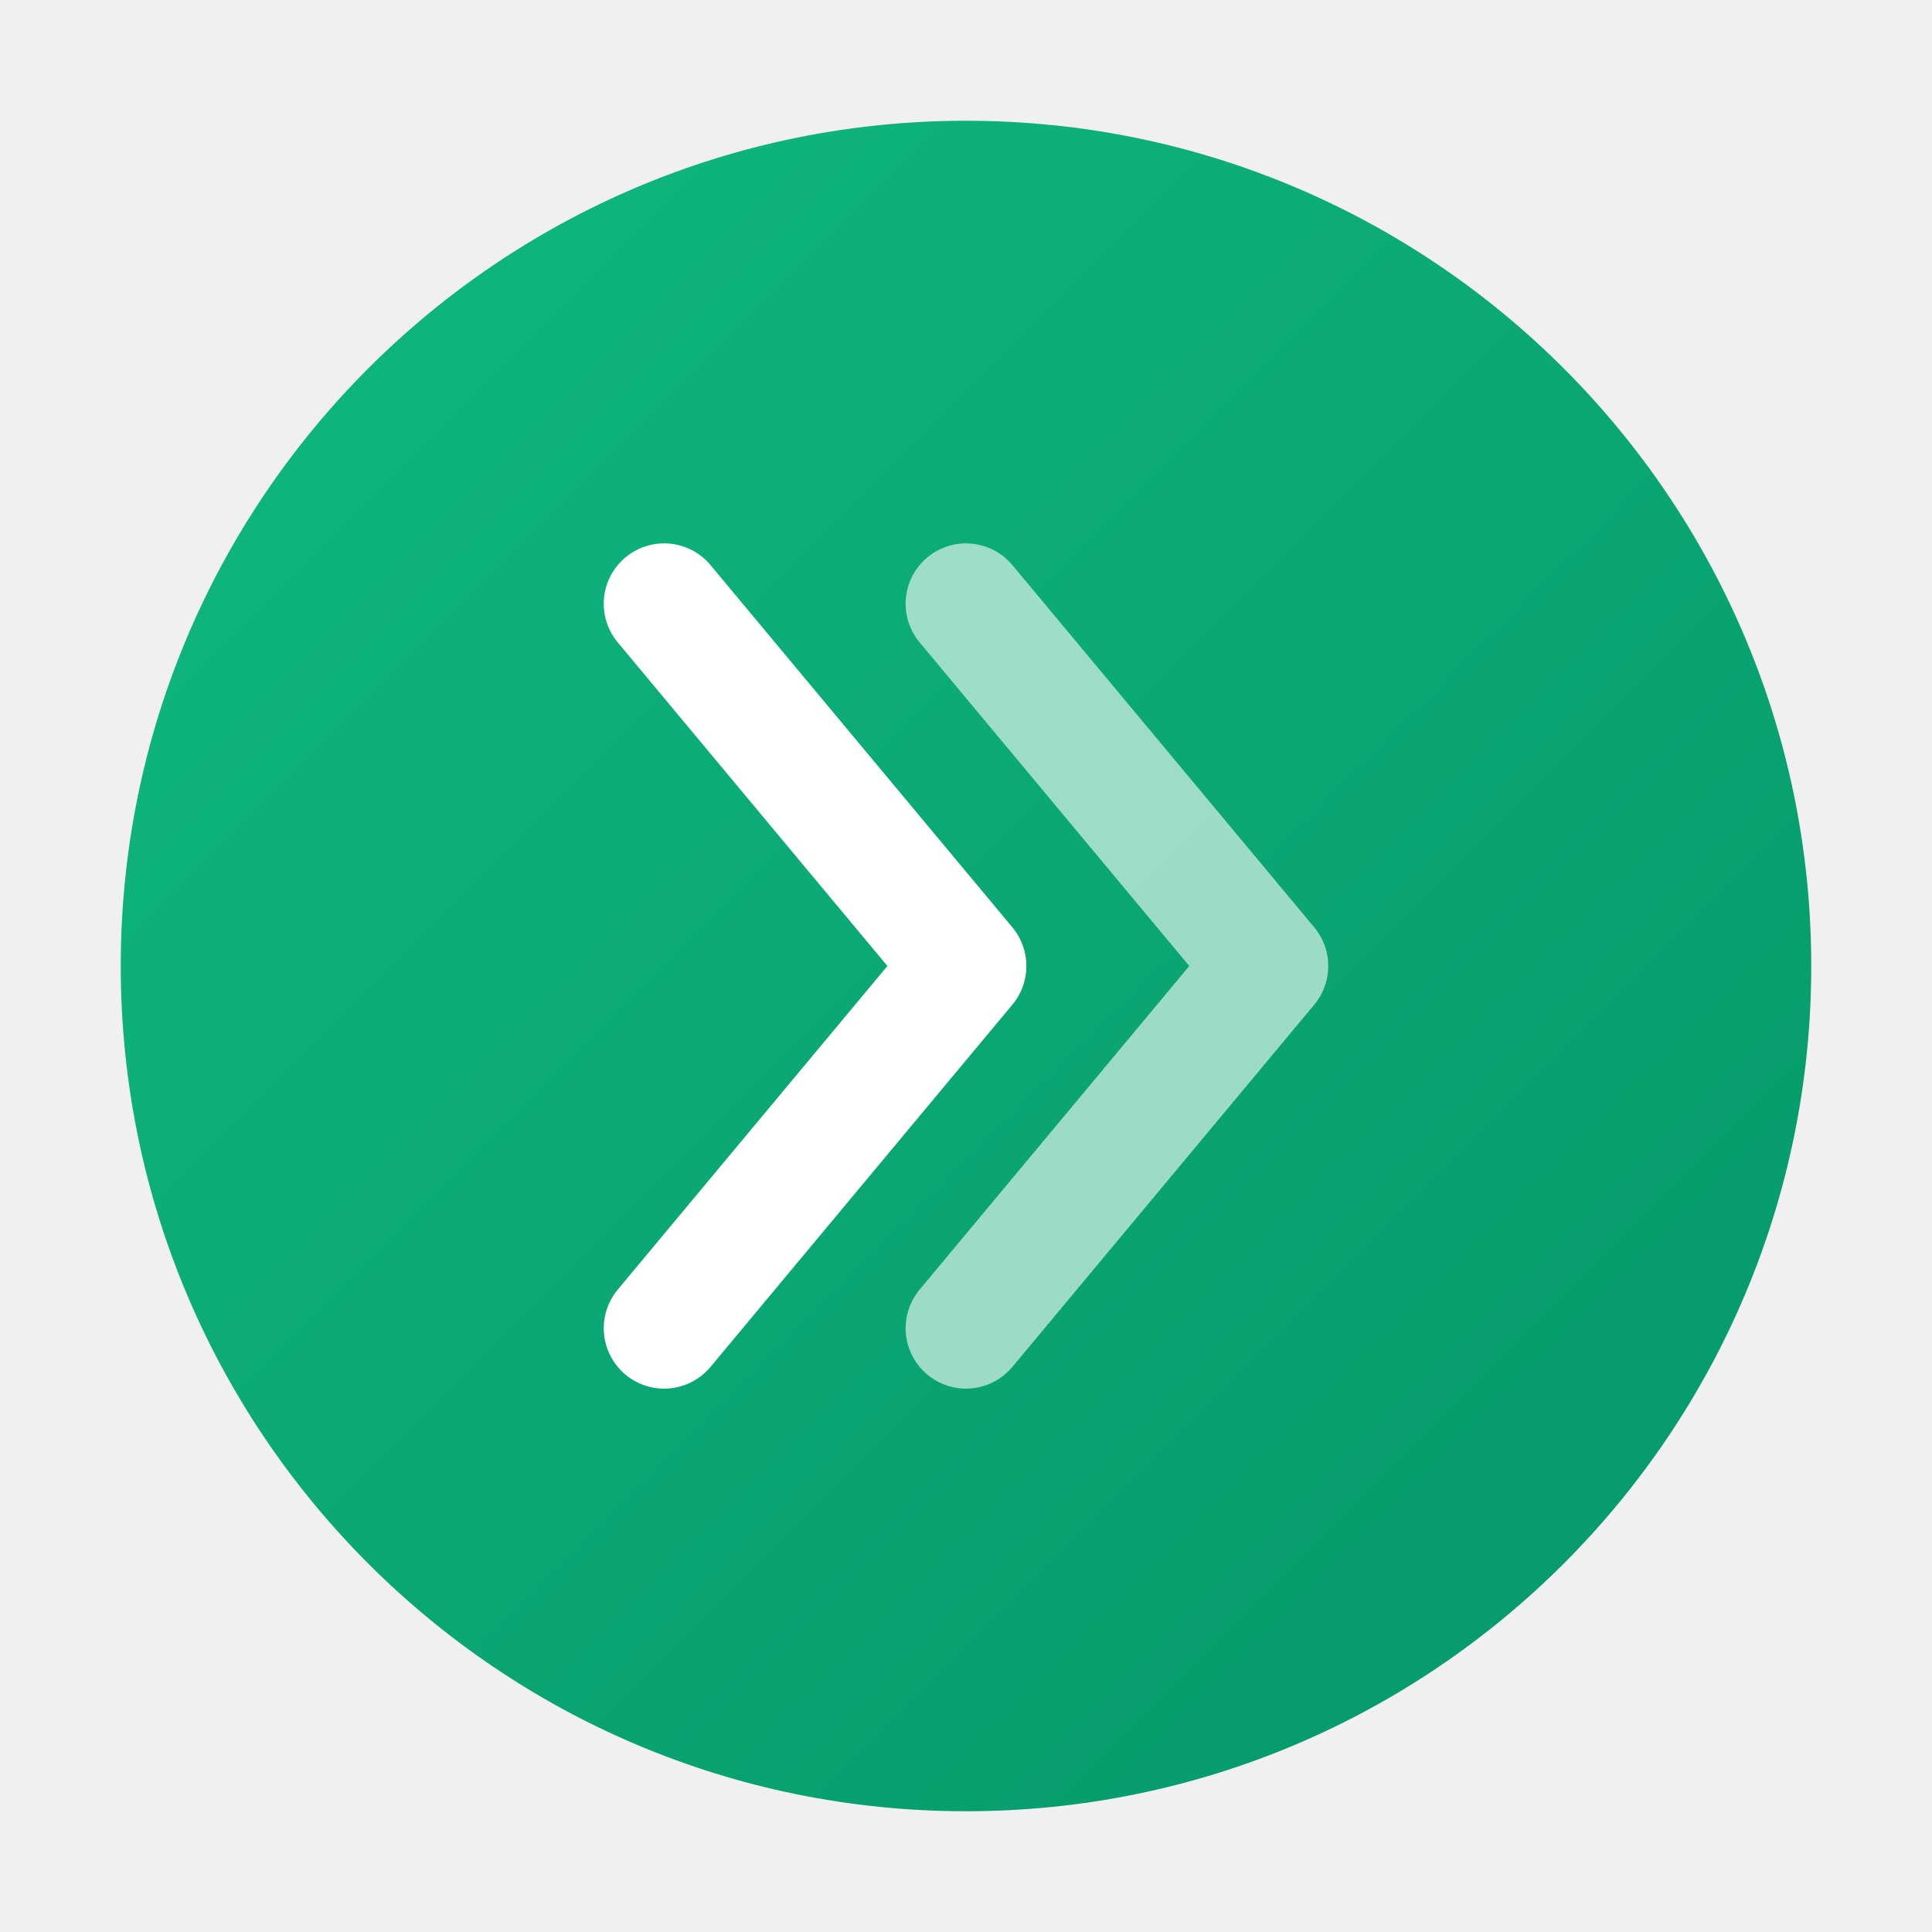
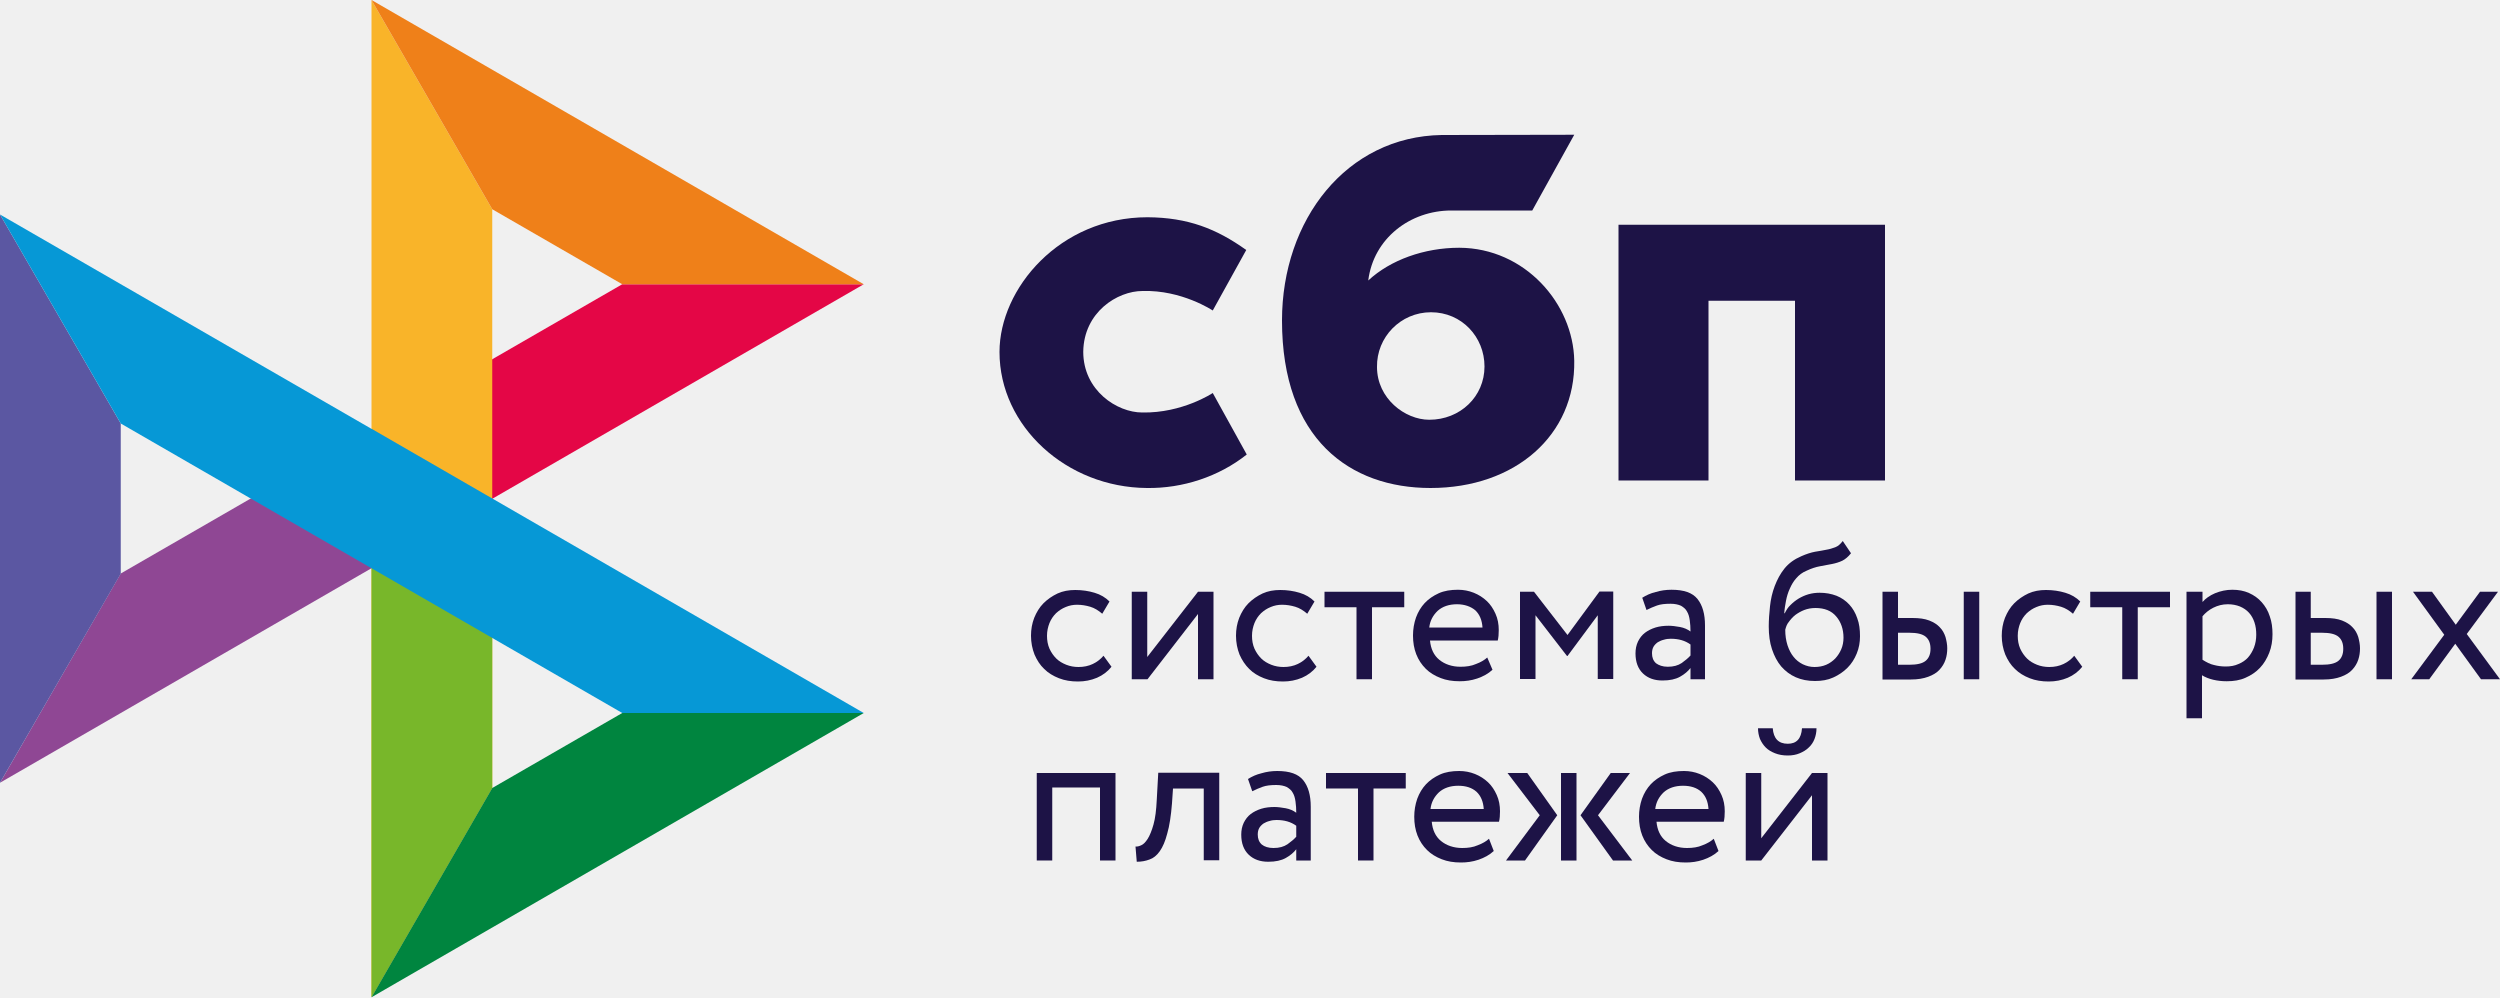
- <svg xmlns="http://www.w3.org/2000/svg" viewBox="0 0 64 64" fill="none">
-   <circle cx="32" cy="32" r="28" fill="url(#sbpGrad)" />
-   <path d="M22 20 L32 32 L22 44" stroke="#fff" stroke-width="4" stroke-linecap="round" stroke-linejoin="round" fill="none" />
-   <path d="M32 20 L42 32 L32 44" stroke="#fff" stroke-width="4" stroke-linecap="round" stroke-linejoin="round" fill="none" opacity="0.6" />
-   <defs>
-     <linearGradient id="sbpGrad" x1="4" y1="4" x2="60" y2="60" gradientUnits="userSpaceOnUse">
-       <stop stop-color="#10B981" />
-       <stop offset="1" stop-color="#059669" />
-     </linearGradient>
-   </defs>
+ <svg xmlns="http://www.w3.org/2000/svg" version="1.1" id="Слой_1" x="0px" y="0px" viewBox="0 0 1000 398.9" style="enable-background:new 0 0 1000 398.9;" xml:space="preserve">
+   <style type="text/css">
+ 	.st0{fill:#8F4794;}
+ 	.st1{fill:#E40646;}
+ 	.st2{fill:#F9B429;}
+ 	.st3{fill:#EF8019;}
+ 	.st4{fill:#78B72A;}
+ 	.st5{fill:#00853F;}
+ 	.st6{fill:#5B57A2;}
+ 	.st7{fill:#0698D6;}
+ 	.st8{fill:#1D1346;}
+ </style>
+   <g>
+     <g>
+       <g>
+         <path class="st0" d="M100.3,199.4l-52,30L0,313.1l196.9-113.7L100.3,199.4z" />
+       </g>
+     </g>
+     <g>
+       <g>
+         <path class="st1" d="M248.9,113.7l-52,30l-48.3,83.7l196.9-113.7L248.9,113.7z" />
+       </g>
+     </g>
+     <g>
+       <g>
+         <polygon class="st2" points="196.9,83.7 148.6,0 148.6,171.5 148.6,227.4 148.6,398.9 196.9,315.2    " />
+       </g>
+     </g>
+     <g>
+       <g>
+         <polygon class="st3" points="148.6,0 196.9,83.7 248.9,113.7 345.5,113.7    " />
+       </g>
+     </g>
+     <g>
+       <g>
+         <polygon class="st4" points="148.6,171.5 148.6,398.9 196.9,315.2 196.9,255.2    " />
+       </g>
+     </g>
+     <g>
+       <g>
+         <path class="st5" d="M248.9,285.2l-52,30l-48.3,83.7l196.9-113.7L248.9,285.2z" />
+       </g>
+     </g>
+     <g>
+       <g>
+         <polygon class="st6" points="0,85.8 0,313.1 48.3,229.5 48.3,169.4    " />
+       </g>
+     </g>
+     <g>
+       <g>
+         <polygon class="st7" points="148.6,171.5 148.7,171.6 0,85.8 48.3,169.4 248.9,285.2 345.5,285.2    " />
+       </g>
+     </g>
+     <g>
+       <g>
+         <g>
+           <path class="st8" d="M918.1,236.7h6.2v10.5h5.8c2.7,0,4.9,0.3,6.7,1c1.8,0.7,3.2,1.6,4.2,2.7c1.1,1.1,1.8,2.4,2.3,3.9      c0.4,1.5,0.7,3,0.7,4.5c0,1.6-0.2,3.1-0.7,4.6c-0.5,1.5-1.3,2.8-2.4,4c-1.1,1.2-2.6,2.1-4.5,2.8c-1.9,0.7-4.2,1.1-6.9,1.1h-11.3      V236.7z M924.3,253v12.9h4.5c3.1,0,5.3-0.5,6.6-1.6c1.3-1.1,1.9-2.7,1.9-4.8c0-2.1-0.6-3.7-1.9-4.8c-1.3-1.1-3.5-1.6-6.5-1.6      H924.3z M950.6,236.7h6.2v35h-6.2V236.7z" />
+         </g>
+       </g>
+       <g>
+         <g>
+           <path class="st8" d="M986.7,253.6l13.3,18.1h-7.6l-10.3-14.2l-10.4,14.2h-7.2l13.2-17.8l-12.5-17.2h7.6l9.5,13.2l9.7-13.2h7.2      L986.7,253.6z" />
+         </g>
+       </g>
+       <g>
+         <g>
+           <path class="st8" d="M444.6,266.7c-1.5,1.9-3.5,3.4-5.8,4.4c-2.4,1-4.9,1.5-7.6,1.5c-2.8,0-5.3-0.4-7.6-1.3      c-2.3-0.9-4.3-2.1-5.9-3.7c-1.7-1.6-2.9-3.5-3.9-5.8c-0.9-2.3-1.4-4.8-1.4-7.5c0-2.5,0.4-4.9,1.3-7.2c0.9-2.2,2.1-4.2,3.7-5.8      c1.6-1.6,3.5-2.9,5.6-3.9c2.2-1,4.5-1.4,7.1-1.4c2.8,0,5.4,0.4,7.7,1.1c2.4,0.7,4.4,1.9,6,3.5l-2.9,4.9      c-1.5-1.3-3.1-2.3-4.8-2.8c-1.7-0.5-3.4-0.8-5.3-0.8c-1.6,0-3.1,0.3-4.5,0.9c-1.5,0.6-2.7,1.4-3.9,2.5c-1.1,1.1-2,2.4-2.6,3.9      c-0.6,1.5-1,3.2-1,5.1c0,1.9,0.3,3.6,1,5.2c0.7,1.5,1.6,2.8,2.7,3.9c1.1,1.1,2.5,1.9,4,2.5c1.5,0.6,3.2,0.9,4.9,0.9      c2.1,0,4-0.4,5.7-1.2c1.7-0.8,3.1-1.9,4.3-3.3L444.6,266.7z" />
+         </g>
+       </g>
+       <g>
+         <g>
+           <path class="st8" d="M452.7,271.7v-35h6.2v26.1l20.3-26.1h6.2v35h-6.2v-26.1L459,271.7H452.7z" />
+         </g>
+       </g>
+       <g>
+         <g>
+           <path class="st8" d="M526.6,266.7c-1.5,1.9-3.5,3.4-5.8,4.4c-2.4,1-4.9,1.5-7.6,1.5c-2.8,0-5.3-0.4-7.6-1.3      c-2.3-0.9-4.3-2.1-5.9-3.7s-2.9-3.5-3.9-5.8c-0.9-2.3-1.4-4.8-1.4-7.5c0-2.5,0.4-4.9,1.3-7.2c0.9-2.2,2.1-4.2,3.7-5.8      c1.6-1.6,3.5-2.9,5.6-3.9c2.2-1,4.5-1.4,7.1-1.4c2.8,0,5.4,0.4,7.7,1.1c2.4,0.7,4.4,1.9,6,3.5l-2.9,4.9      c-1.5-1.3-3.1-2.3-4.8-2.8c-1.7-0.5-3.4-0.8-5.3-0.8c-1.6,0-3.1,0.3-4.5,0.9c-1.5,0.6-2.7,1.4-3.9,2.5c-1.1,1.1-2,2.4-2.6,3.9      c-0.6,1.5-1,3.2-1,5.1c0,1.9,0.3,3.6,1,5.2c0.7,1.5,1.6,2.8,2.7,3.9c1.1,1.1,2.5,1.9,4,2.5c1.5,0.6,3.2,0.9,4.9,0.9      c2.1,0,4-0.4,5.7-1.2c1.7-0.8,3.1-1.9,4.3-3.3L526.6,266.7z" />
+         </g>
+       </g>
+       <g>
+         <g>
+           <path class="st8" d="M529.8,236.7h31.9v6.2h-12.9v28.8h-6.2v-28.8h-12.8V236.7z" />
+         </g>
+       </g>
+       <g>
+         <g>
+           <path class="st8" d="M597,267.9c-1.7,1.6-3.8,2.7-6.1,3.5c-2.4,0.8-4.7,1.1-7,1.1c-2.9,0-5.4-0.4-7.7-1.3      c-2.3-0.9-4.3-2.1-5.9-3.7s-2.9-3.5-3.8-5.8c-0.9-2.3-1.3-4.8-1.3-7.5c0-2.5,0.4-4.9,1.2-7.2c0.8-2.2,2-4.2,3.5-5.8      c1.5-1.6,3.4-2.9,5.6-3.9c2.2-1,4.8-1.4,7.7-1.4c2.2,0,4.3,0.4,6.3,1.2c2,0.8,3.7,1.9,5.2,3.3c1.5,1.4,2.6,3.1,3.5,5.1      c0.9,2,1.3,4.2,1.3,6.5c0,1.6-0.1,3-0.4,4.2H572c0.3,3.3,1.5,5.9,3.7,7.7c2.2,1.8,5.1,2.8,8.5,2.8c2.3,0,4.4-0.3,6.2-1.1      c1.9-0.7,3.4-1.6,4.5-2.6L597,267.9z M582.8,241.7c-3.2,0-5.8,0.9-7.7,2.6c-1.9,1.8-3.1,4-3.4,6.7h21.3      c-0.2-2.9-1.1-5.2-2.9-6.9C588.3,242.6,585.8,241.7,582.8,241.7z" />
+         </g>
+       </g>
+       <g>
+         <g>
+           <path class="st8" d="M607.9,236.7h5.7L627,254l12.8-17.4h5.5v35h-6.2v-25.5l-12.1,16.3h-0.2l-12.6-16.3v25.5h-6.2V236.7z" />
+         </g>
+       </g>
+       <g>
+         <g>
+           <path class="st8" d="M656.9,239.1c1.6-1,3.3-1.8,5.4-2.3c2-0.6,4.1-0.9,6.3-0.9c5,0,8.4,1.2,10.4,3.7c2,2.5,3,6,3,10.6v21.5      h-5.8v-4.5c-1,1.3-2.4,2.5-4.2,3.5c-1.8,1-4.1,1.5-7,1.5c-3.2,0-5.8-0.9-7.8-2.8c-2-1.9-3-4.6-3-8c0-1.8,0.3-3.3,1-4.8      c0.7-1.4,1.6-2.6,2.8-3.5s2.6-1.6,4.2-2.1c1.6-0.5,3.4-0.7,5.3-0.7c1.3,0,2.8,0.2,4.5,0.5c1.6,0.3,3,0.9,4.2,1.8      c0-1.6-0.1-3.1-0.3-4.5c-0.2-1.4-0.5-2.5-1.1-3.5c-0.5-1-1.4-1.7-2.4-2.3c-1.1-0.5-2.5-0.8-4.2-0.8c-2.2,0-4,0.2-5.4,0.7      c-1.4,0.5-2.8,1.1-4.2,1.8L656.9,239.1z M667.1,266.7c2.3,0,4.1-0.5,5.6-1.5c1.4-1,2.6-2,3.5-3v-4.4c-2.2-1.6-4.8-2.3-7.9-2.3      c-0.9,0-1.9,0.1-2.8,0.4c-0.9,0.2-1.7,0.6-2.4,1c-0.7,0.5-1.3,1.1-1.7,1.8c-0.4,0.7-0.6,1.6-0.6,2.6c0,1.7,0.5,3,1.6,4      C663.5,266.1,665,266.7,667.1,266.7z" />
+         </g>
+       </g>
+       <g>
+         <g>
+           <path class="st8" d="M740.4,221.3c-1.1,1.4-2.3,2.4-3.5,3c-1.3,0.6-2.6,1-4.1,1.3c-1.5,0.3-3.1,0.6-4.8,0.9      c-1.7,0.3-3.5,0.9-5.4,1.8c-1.7,0.7-3,1.7-4.1,3c-1.1,1.2-1.9,2.6-2.6,4.2c-0.7,1.5-1.2,3.2-1.5,4.8s-0.6,3.3-0.7,5h0.2      c0.6-1.2,1.3-2.4,2.3-3.3c1-1,2-1.8,3.3-2.6c1.2-0.7,2.5-1.3,3.9-1.7c1.4-0.4,2.9-0.6,4.4-0.6c2.5,0,4.7,0.4,6.8,1.2      c2,0.8,3.7,2,5.1,3.5c1.4,1.5,2.5,3.4,3.2,5.5c0.8,2.1,1.1,4.5,1.1,7.2c0,2.4-0.4,4.7-1.3,6.9c-0.9,2.2-2.1,4.1-3.7,5.7      c-1.6,1.6-3.5,2.9-5.7,3.9c-2.2,1-4.6,1.4-7.3,1.4c-2.9,0-5.4-0.5-7.7-1.5c-2.3-1-4.2-2.5-5.8-4.3c-1.6-1.9-2.8-4.2-3.7-6.9      s-1.3-5.7-1.3-9.1c0-2.6,0.2-5.3,0.5-8.1c0.3-2.8,0.9-5.5,1.9-8.1s2.2-4.9,3.9-7c1.7-2.1,3.9-3.7,6.7-4.9c2-0.9,3.9-1.5,5.5-1.8      c1.7-0.3,3.2-0.5,4.5-0.8c1.3-0.2,2.5-0.6,3.6-1c1.1-0.4,2.1-1.3,3-2.5L740.4,221.3z M714.1,251.9c0,2.3,0.3,4.3,0.9,6.2      c0.6,1.8,1.4,3.4,2.4,4.6c1,1.3,2.3,2.3,3.7,3c1.5,0.7,3,1.1,4.7,1.1c1.7,0,3.3-0.3,4.7-0.9c1.4-0.6,2.6-1.5,3.6-2.5      c1-1.1,1.8-2.3,2.4-3.7c0.6-1.4,0.9-3,0.9-4.6c0-3.4-1-6.3-2.9-8.5c-1.9-2.3-4.7-3.4-8.3-3.4c-1.7,0-3.2,0.3-4.5,0.8      s-2.5,1.2-3.6,2c-1,0.8-1.9,1.8-2.6,2.8C714.8,249.6,714.4,250.7,714.1,251.9z" />
+         </g>
+       </g>
+       <g>
+         <g>
+           <path class="st8" d="M753,236.7h6.2v10.5h5.8c2.7,0,4.9,0.3,6.7,1c1.8,0.7,3.2,1.6,4.2,2.7c1.1,1.1,1.8,2.4,2.3,3.9      c0.4,1.5,0.7,3,0.7,4.5c0,1.6-0.2,3.1-0.7,4.6c-0.5,1.5-1.3,2.8-2.4,4c-1.1,1.2-2.6,2.1-4.5,2.8c-1.9,0.7-4.2,1.1-6.9,1.1H753      V236.7z M759.2,253v12.9h4.5c3.1,0,5.3-0.5,6.6-1.6c1.3-1.1,1.9-2.7,1.9-4.8c0-2.1-0.6-3.7-1.9-4.8c-1.3-1.1-3.5-1.6-6.5-1.6      H759.2z M785.5,236.7h6.2v35h-6.2V236.7z" />
+         </g>
+       </g>
+       <g>
+         <g>
+           <path class="st8" d="M832.9,266.7c-1.5,1.9-3.5,3.4-5.8,4.4c-2.4,1-4.9,1.5-7.6,1.5c-2.8,0-5.3-0.4-7.6-1.3      c-2.3-0.9-4.3-2.1-5.9-3.7c-1.7-1.6-2.9-3.5-3.9-5.8c-0.9-2.3-1.4-4.8-1.4-7.5c0-2.5,0.4-4.9,1.3-7.2c0.9-2.2,2.1-4.2,3.7-5.8      c1.6-1.6,3.5-2.9,5.6-3.9c2.2-1,4.5-1.4,7.1-1.4c2.8,0,5.4,0.4,7.7,1.1c2.4,0.7,4.4,1.9,6,3.5l-2.9,4.9      c-1.5-1.3-3.1-2.3-4.8-2.8c-1.7-0.5-3.4-0.8-5.3-0.8c-1.6,0-3.1,0.3-4.5,0.9c-1.5,0.6-2.7,1.4-3.9,2.5c-1.1,1.1-2,2.4-2.6,3.9      c-0.6,1.5-1,3.2-1,5.1c0,1.9,0.3,3.6,1,5.2c0.7,1.5,1.6,2.8,2.7,3.9s2.5,1.9,4,2.5c1.5,0.6,3.2,0.9,4.9,0.9c2.1,0,4-0.4,5.7-1.2      c1.7-0.8,3.1-1.9,4.3-3.3L832.9,266.7z" />
+         </g>
+       </g>
+       <g>
+         <g>
+           <path class="st8" d="M836.1,236.7H868v6.2h-12.9v28.8h-6.2v-28.8h-12.8V236.7z" />
+         </g>
+       </g>
+       <g>
+         <g>
+           <path class="st8" d="M874.8,236.7h6.2v4.1c1.2-1.4,2.9-2.6,5-3.5c2.2-0.9,4.5-1.4,6.9-1.4c2.5,0,4.7,0.4,6.7,1.3      c2,0.9,3.7,2.1,5.1,3.7c1.4,1.6,2.5,3.4,3.2,5.6c0.8,2.2,1.1,4.6,1.1,7.2c0,2.6-0.4,5.1-1.3,7.4c-0.9,2.3-2.1,4.3-3.7,6      c-1.6,1.7-3.5,3-5.8,4c-2.2,1-4.7,1.4-7.5,1.4c-1.9,0-3.7-0.2-5.4-0.6c-1.7-0.4-3.2-1-4.5-1.8v17.2h-6.2V236.7z M891.1,241.7      c-2.1,0-4,0.5-5.8,1.4c-1.8,0.9-3.2,2.1-4.3,3.4v17.4c1.6,1,3.1,1.8,4.6,2.1c1.5,0.4,3.1,0.6,4.7,0.6c1.9,0,3.6-0.3,5.1-1      c1.5-0.6,2.8-1.5,3.8-2.6c1-1.1,1.8-2.5,2.4-4c0.6-1.6,0.9-3.3,0.9-5.1c0-1.8-0.2-3.4-0.7-4.9c-0.5-1.5-1.2-2.8-2.2-3.9      c-1-1.1-2.2-1.9-3.6-2.5C894.5,242,892.9,241.7,891.1,241.7z" />
+         </g>
+       </g>
+       <g>
+         <g>
+           <path class="st8" d="M440,315h-19.1v29.2h-6.2v-35h31.5v35H440V315z" />
+         </g>
+       </g>
+       <g>
+         <g>
+           <path class="st8" d="M481.5,315.4h-12.3l-0.4,5.9c-0.4,5-1,9-1.9,12.1c-0.8,3.1-1.8,5.4-3,7.1c-1.2,1.7-2.6,2.8-4.1,3.3      c-1.6,0.6-3.2,0.9-5.1,0.9l-0.5-6.1c0.7,0.1,1.4-0.1,2.3-0.5c0.9-0.4,1.7-1.2,2.6-2.6c0.8-1.3,1.6-3.2,2.3-5.7      c0.7-2.5,1.1-5.7,1.3-9.8l0.6-10.9h24.4v35h-6.2V315.4z" />
+         </g>
+       </g>
+       <g>
+         <g>
+           <path class="st8" d="M499.2,311.6c1.6-1,3.3-1.8,5.4-2.3c2-0.6,4.1-0.9,6.3-0.9c5,0,8.4,1.2,10.4,3.7c2,2.5,3,6,3,10.6v21.5      h-5.8v-4.5c-1,1.3-2.4,2.5-4.2,3.5c-1.8,1-4.1,1.5-7,1.5c-3.2,0-5.8-0.9-7.8-2.8c-2-1.9-3-4.6-3-8c0-1.8,0.3-3.3,1-4.8      c0.7-1.4,1.6-2.6,2.8-3.5c1.2-0.9,2.6-1.6,4.2-2.1c1.6-0.5,3.4-0.7,5.3-0.7c1.3,0,2.8,0.2,4.5,0.5c1.6,0.3,3,0.9,4.2,1.8      c0-1.6-0.1-3.1-0.3-4.5c-0.2-1.4-0.5-2.5-1.1-3.5c-0.5-1-1.4-1.7-2.4-2.3c-1.1-0.5-2.5-0.8-4.2-0.8c-2.2,0-4,0.2-5.4,0.7      c-1.4,0.5-2.8,1.1-4.2,1.8L499.2,311.6z M509.4,339.2c2.3,0,4.1-0.5,5.6-1.5c1.4-1,2.6-2,3.5-3v-4.4c-2.2-1.6-4.8-2.3-7.9-2.3      c-0.9,0-1.9,0.1-2.8,0.4c-0.9,0.2-1.7,0.6-2.4,1c-0.7,0.5-1.3,1.1-1.7,1.8c-0.4,0.7-0.6,1.6-0.6,2.6c0,1.7,0.5,3,1.6,4      C505.8,338.7,507.4,339.2,509.4,339.2z" />
+         </g>
+       </g>
+       <g>
+         <g>
+           <path class="st8" d="M530.4,309.2h31.9v6.2h-12.9v28.8h-6.2v-28.8h-12.8V309.2z" />
+         </g>
+       </g>
+       <g>
+         <g>
+           <path class="st8" d="M597.5,340.4c-1.7,1.6-3.8,2.7-6.1,3.5c-2.4,0.8-4.7,1.1-7,1.1c-2.9,0-5.4-0.4-7.7-1.3      c-2.3-0.9-4.3-2.1-5.9-3.7c-1.6-1.6-2.9-3.5-3.8-5.8c-0.9-2.3-1.3-4.8-1.3-7.5c0-2.5,0.4-4.9,1.2-7.2c0.8-2.2,2-4.2,3.5-5.8      c1.5-1.6,3.4-2.9,5.6-3.9c2.2-1,4.8-1.4,7.7-1.4c2.2,0,4.3,0.4,6.3,1.2c2,0.8,3.7,1.9,5.2,3.3c1.5,1.4,2.6,3.1,3.5,5.1      c0.9,2,1.3,4.2,1.3,6.5c0,1.6-0.1,3-0.4,4.2h-26.9c0.3,3.3,1.5,5.9,3.7,7.7c2.2,1.8,5.1,2.8,8.5,2.8c2.3,0,4.4-0.3,6.2-1.1      c1.9-0.7,3.4-1.6,4.5-2.6L597.5,340.4z M583.3,314.3c-3.2,0-5.8,0.9-7.7,2.6c-1.9,1.8-3.1,4-3.4,6.7h21.3      c-0.2-2.9-1.1-5.2-2.9-6.9C588.8,315.1,586.4,314.3,583.3,314.3z" />
+         </g>
+       </g>
+       <g>
+         <g>
+           <path class="st8" d="M603,309.2h7.9l12,16.9L610,344.2h-7.6l13.5-18.1L603,309.2z M624.4,309.2h6.2v35h-6.2V309.2z M639.2,326.1      l13.7,18.1h-7.7l-13-18.1l12.1-16.9h7.7L639.2,326.1z" />
+         </g>
+       </g>
+       <g>
+         <g>
+           <path class="st8" d="M687.4,340.4c-1.7,1.6-3.8,2.7-6.1,3.5c-2.4,0.8-4.7,1.1-7,1.1c-2.9,0-5.4-0.4-7.7-1.3      c-2.3-0.9-4.3-2.1-5.9-3.7c-1.6-1.6-2.9-3.5-3.8-5.8c-0.9-2.3-1.3-4.8-1.3-7.5c0-2.5,0.4-4.9,1.2-7.2c0.8-2.2,2-4.2,3.5-5.8      c1.5-1.6,3.4-2.9,5.6-3.9c2.2-1,4.8-1.4,7.7-1.4c2.2,0,4.3,0.4,6.3,1.2c2,0.8,3.7,1.9,5.2,3.3c1.5,1.4,2.6,3.1,3.5,5.1      c0.9,2,1.3,4.2,1.3,6.5c0,1.6-0.1,3-0.4,4.2h-26.9c0.3,3.3,1.5,5.9,3.7,7.7c2.2,1.8,5.1,2.8,8.5,2.8c2.3,0,4.4-0.3,6.2-1.1      c1.9-0.7,3.4-1.6,4.5-2.6L687.4,340.4z M673.2,314.3c-3.2,0-5.8,0.9-7.7,2.6c-1.9,1.8-3.1,4-3.4,6.7h21.3      c-0.2-2.9-1.1-5.2-2.9-6.9C678.7,315.1,676.3,314.3,673.2,314.3z" />
+         </g>
+       </g>
+       <g>
+         <g>
+           <path class="st8" d="M698.3,344.2v-35h6.2v26.1l20.3-26.1h6.2v35h-6.2v-26.1l-20.3,26.1H698.3z M709.1,291.3      c0.3,4.1,2.3,6.2,6,6.2c3.5,0,5.4-2,5.7-6.2h5.8c0,1.6-0.3,3-0.8,4.3c-0.5,1.3-1.3,2.5-2.3,3.4c-1,1-2.2,1.7-3.6,2.3      c-1.4,0.6-3,0.9-4.8,0.9c-1.9,0-3.6-0.3-5.1-0.9c-1.5-0.6-2.7-1.3-3.7-2.3c-1-1-1.7-2.1-2.3-3.4c-0.5-1.3-0.8-2.8-0.8-4.3H709.1      z" />
+         </g>
+       </g>
+       <g>
+         <g>
+           <path class="st8" d="M754,89.9v102.3h-36v-71.9h-34.6v71.9h-36V89.9H754z" />
+         </g>
+       </g>
+       <g>
+         <g>
+           <path class="st8" d="M629.7,144.3c0.5,29.7-23.5,50.9-57.5,50.9c-32.2,0-59.4-19.5-59.4-67c0-40.3,25.8-73.6,63.9-74.2      c16.7,0,53-0.1,53-0.1l-16.8,30.3c0,0-28.6,0-32.4,0c-16.4,0-31.1,11.1-33.2,28c8.8-8.2,22.4-13.1,36.4-13.1      C610,99.2,629.3,121.5,629.7,144.3z M593.8,146.6c0-11.8-9.1-21.7-21.4-21.7c-12.2,0-21.8,10-21.6,21.9      c0,12.6,11.2,21.1,20.9,21.1C584.1,167.9,593.8,158.6,593.8,146.6z" />
+         </g>
+       </g>
+       <g>
+         <g>
+           <path class="st8" d="M485.1,157.2c0,0-12.1,8.1-28.2,7.8c-10.1,0-23.6-8.8-23.6-24.3c0.2-15.8,13.6-24.3,23.7-24.3      c15.7-0.5,28.1,7.8,28.1,7.8l13.4-24.2C486.6,91.5,475.2,87,459,86.9c-35.1,0-59.2,28.5-59.2,53.9c0,29.7,26.8,54.2,59,54.4      c14.2,0.2,28.7-4.5,39.9-13.4L485.1,157.2z" />
+         </g>
+       </g>
+     </g>
+   </g>
</svg>
